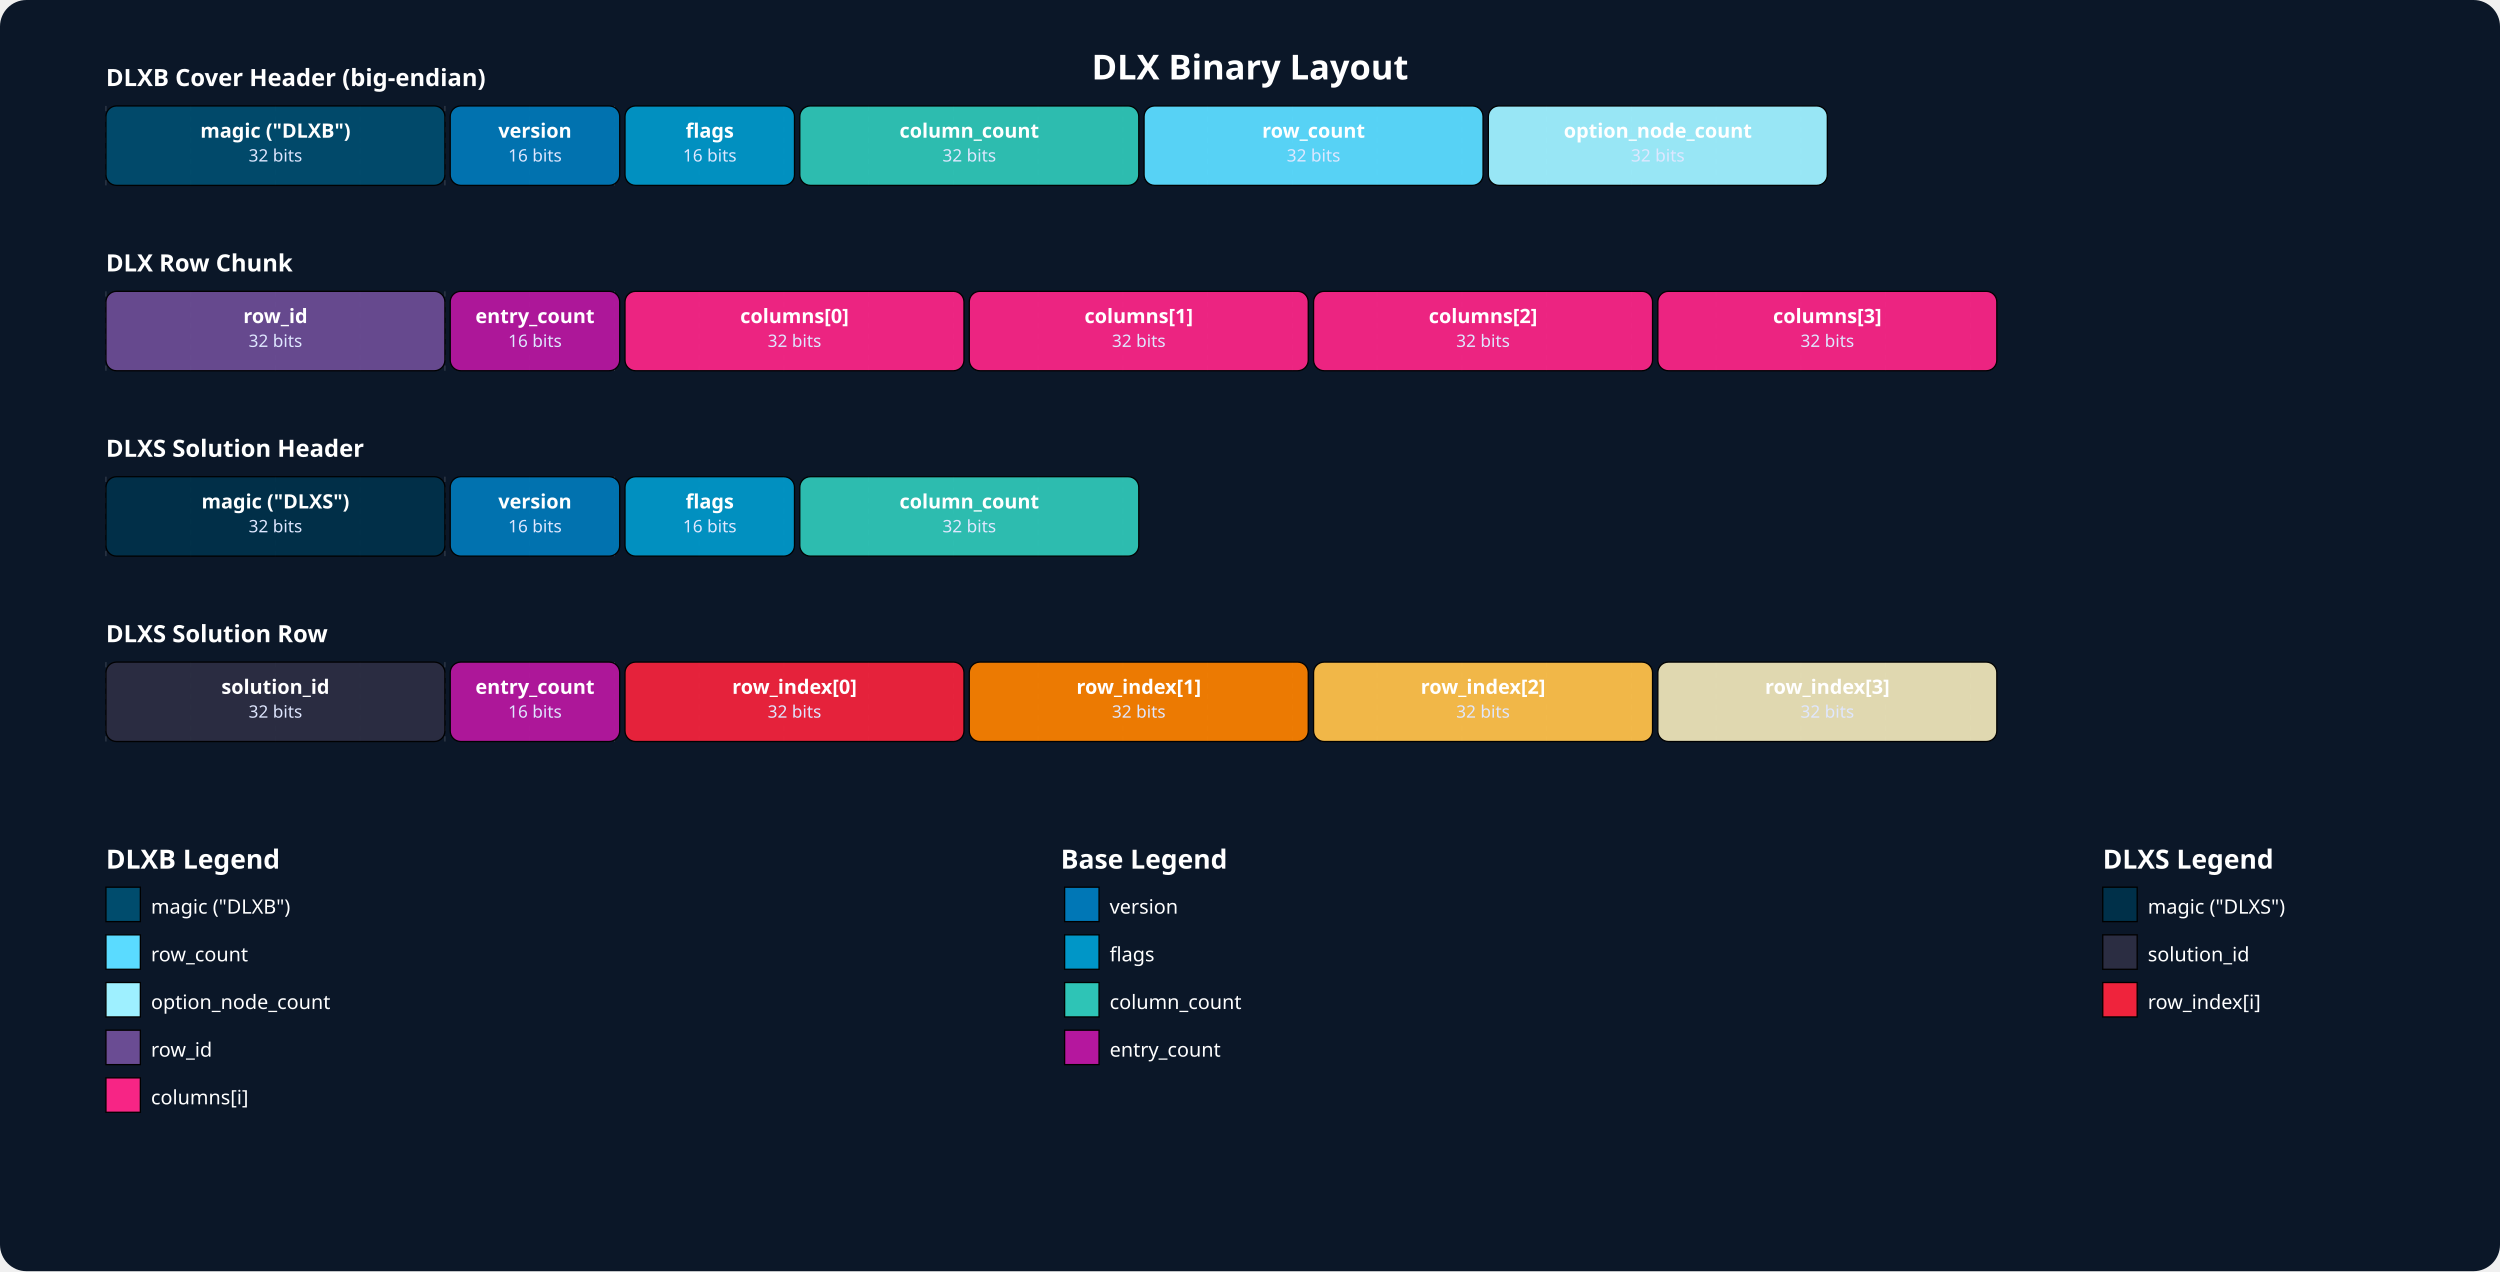
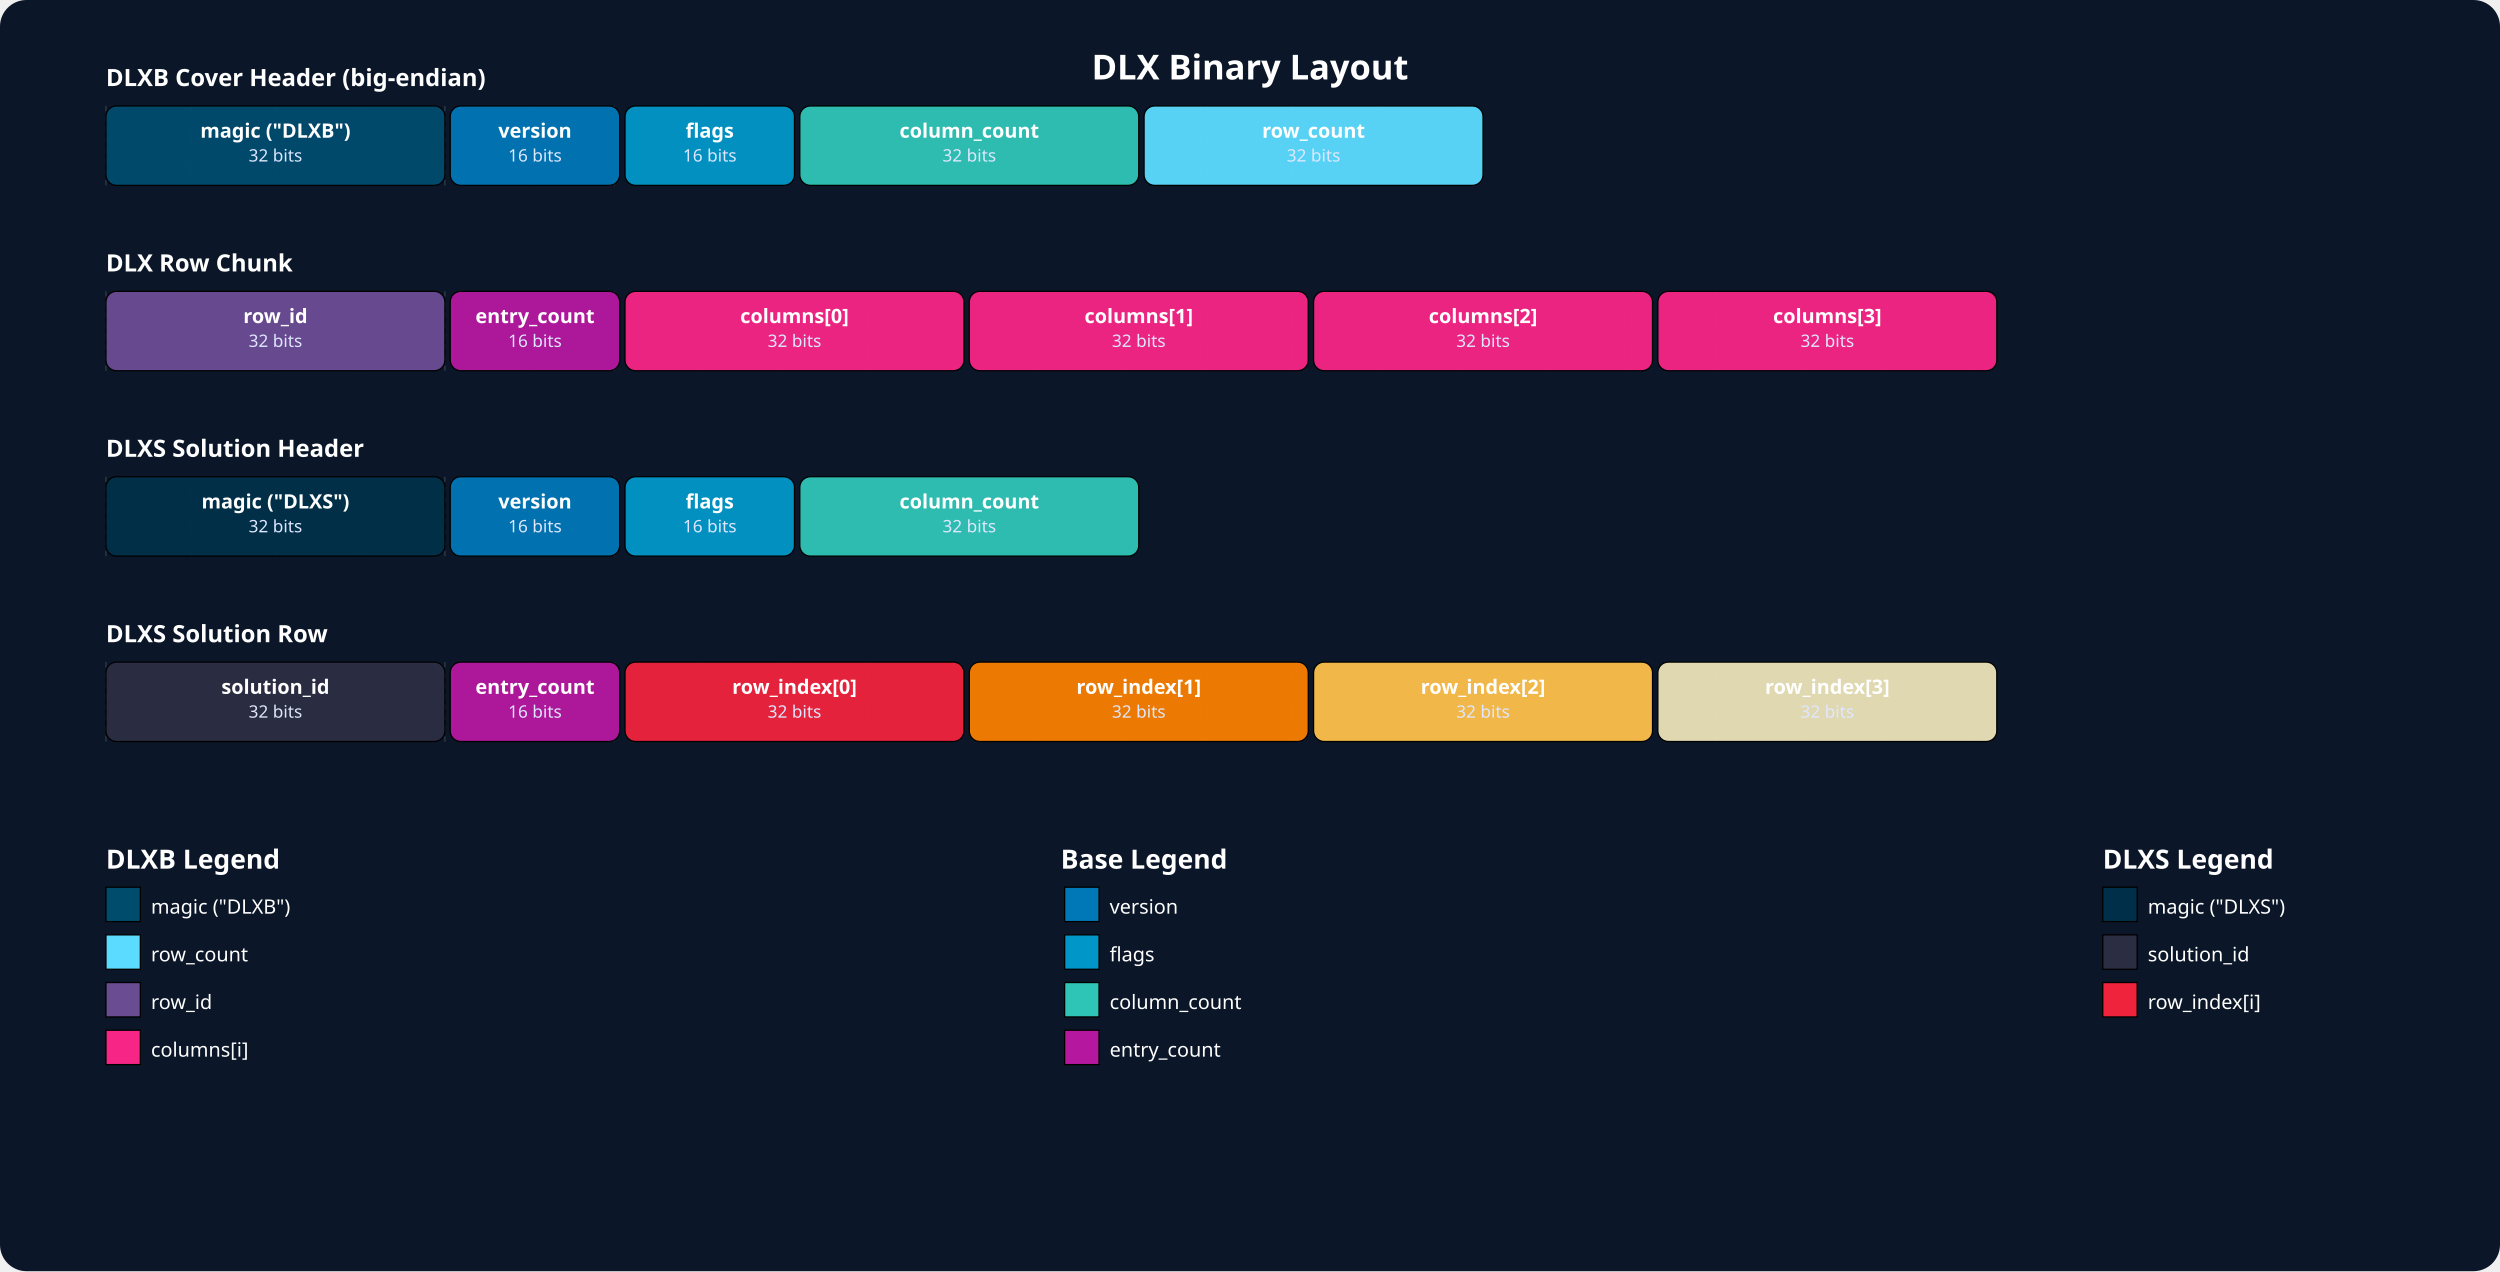
<svg xmlns="http://www.w3.org/2000/svg" width="1888" height="960" viewBox="0 0 1888 960">
  <style>text{font-family:'Fira Sans','Segoe UI',sans-serif;} .title{font-size:26px;font-weight:bold;fill:#ffffff;} .section{font-size:18px;font-weight:bold;fill:#ffffff;} .label{font-size:15px;fill:#ffffff;font-weight:600;} .bits{font-size:13px;fill:#dfe7ff;} .legendtitle{font-size:20px;font-weight:bold;fill:#ffffff;} .legendtext{font-size:15px;fill:#ffffff;} .grid{stroke:#ffffff;stroke-opacity:0.18;stroke-width:0.8;stroke-dasharray:4 4;}</style>
  <rect width="100%" height="100%" fill="#0b1728" rx="20" ry="20" />
  <text class="title" x="944.0" y="60" text-anchor="middle">DLX Binary Layout</text>
  <text class="section" x="80" y="65">DLXB Cover Header (big-endian)</text>
  <line class="grid" x1="80" y1="80" x2="80" y2="140" />
  <line class="grid" x1="144" y1="80" x2="144" y2="140" />
  <line class="grid" x1="208" y1="80" x2="208" y2="140" />
  <line class="grid" x1="272" y1="80" x2="272" y2="140" />
  <line class="grid" x1="336" y1="80" x2="336" y2="140" />
  <line class="grid" x1="400" y1="80" x2="400" y2="140" />
  <line class="grid" x1="464" y1="80" x2="464" y2="140" />
  <line class="grid" x1="528" y1="80" x2="528" y2="140" />
  <line class="grid" x1="592" y1="80" x2="592" y2="140" />
  <line class="grid" x1="656" y1="80" x2="656" y2="140" />
  <line class="grid" x1="720" y1="80" x2="720" y2="140" />
  <line class="grid" x1="784" y1="80" x2="784" y2="140" />
  <line class="grid" x1="848" y1="80" x2="848" y2="140" />
  <line class="grid" x1="912" y1="80" x2="912" y2="140" />
  <line class="grid" x1="976" y1="80" x2="976" y2="140" />
  <line class="grid" x1="1040" y1="80" x2="1040" y2="140" />
  <line class="grid" x1="1104" y1="80" x2="1104" y2="140" />
-   <line class="grid" x1="1168" y1="80" x2="1168" y2="140" />
-   <line class="grid" x1="1232" y1="80" x2="1232" y2="140" />
-   <line class="grid" x1="1296" y1="80" x2="1296" y2="140" />
-   <line class="grid" x1="1360" y1="80" x2="1360" y2="140" />
  <rect x="80" y="80" width="256" height="60" rx="8" ry="8" fill="#004c6d" opacity="0.95" stroke="black" stroke-width="1" />
  <text class="label" x="208.0" y="104.0" text-anchor="middle">magic ("DLXB")</text>
  <text class="bits" x="208.0" y="122.0" text-anchor="middle">32 bits</text>
  <rect x="340" y="80" width="128" height="60" rx="8" ry="8" fill="#0077b6" opacity="0.95" stroke="black" stroke-width="1" />
  <text class="label" x="404.0" y="104.0" text-anchor="middle">version</text>
  <text class="bits" x="404.0" y="122.0" text-anchor="middle">16 bits</text>
  <rect x="472" y="80" width="128" height="60" rx="8" ry="8" fill="#0096c7" opacity="0.95" stroke="black" stroke-width="1" />
  <text class="label" x="536.0" y="104.0" text-anchor="middle">flags</text>
  <text class="bits" x="536.0" y="122.0" text-anchor="middle">16 bits</text>
  <rect x="604" y="80" width="256" height="60" rx="8" ry="8" fill="#2ec4b6" opacity="0.95" stroke="black" stroke-width="1" />
  <text class="label" x="732.0" y="104.0" text-anchor="middle">column_count</text>
  <text class="bits" x="732.0" y="122.0" text-anchor="middle">32 bits</text>
  <rect x="864" y="80" width="256" height="60" rx="8" ry="8" fill="#5adbff" opacity="0.95" stroke="black" stroke-width="1" />
  <text class="label" x="992.0" y="104.0" text-anchor="middle">row_count</text>
  <text class="bits" x="992.0" y="122.0" text-anchor="middle">32 bits</text>
-   <rect x="1124" y="80" width="256" height="60" rx="8" ry="8" fill="#9ef0ff" opacity="0.95" stroke="black" stroke-width="1" />
-   <text class="label" x="1252.0" y="104.0" text-anchor="middle">option_node_count</text>
-   <text class="bits" x="1252.0" y="122.0" text-anchor="middle">32 bits</text>
  <text class="section" x="80" y="205">DLX Row Chunk</text>
  <line class="grid" x1="80" y1="220" x2="80" y2="280" />
  <line class="grid" x1="144" y1="220" x2="144" y2="280" />
  <line class="grid" x1="208" y1="220" x2="208" y2="280" />
  <line class="grid" x1="272" y1="220" x2="272" y2="280" />
  <line class="grid" x1="336" y1="220" x2="336" y2="280" />
  <line class="grid" x1="400" y1="220" x2="400" y2="280" />
  <line class="grid" x1="464" y1="220" x2="464" y2="280" />
  <line class="grid" x1="528" y1="220" x2="528" y2="280" />
  <line class="grid" x1="592" y1="220" x2="592" y2="280" />
  <line class="grid" x1="656" y1="220" x2="656" y2="280" />
  <line class="grid" x1="720" y1="220" x2="720" y2="280" />
  <line class="grid" x1="784" y1="220" x2="784" y2="280" />
  <line class="grid" x1="848" y1="220" x2="848" y2="280" />
  <line class="grid" x1="912" y1="220" x2="912" y2="280" />
  <line class="grid" x1="976" y1="220" x2="976" y2="280" />
  <line class="grid" x1="1040" y1="220" x2="1040" y2="280" />
  <line class="grid" x1="1104" y1="220" x2="1104" y2="280" />
  <line class="grid" x1="1168" y1="220" x2="1168" y2="280" />
  <line class="grid" x1="1232" y1="220" x2="1232" y2="280" />
  <line class="grid" x1="1296" y1="220" x2="1296" y2="280" />
  <line class="grid" x1="1360" y1="220" x2="1360" y2="280" />
  <line class="grid" x1="1424" y1="220" x2="1424" y2="280" />
  <line class="grid" x1="1488" y1="220" x2="1488" y2="280" />
  <rect x="80" y="220" width="256" height="60" rx="8" ry="8" fill="#6a4c93" opacity="0.95" stroke="black" stroke-width="1" />
  <text class="label" x="208.0" y="244.0" text-anchor="middle">row_id</text>
  <text class="bits" x="208.0" y="262.0" text-anchor="middle">32 bits</text>
  <rect x="340" y="220" width="128" height="60" rx="8" ry="8" fill="#b5179e" opacity="0.95" stroke="black" stroke-width="1" />
  <text class="label" x="404.0" y="244.0" text-anchor="middle">entry_count</text>
  <text class="bits" x="404.0" y="262.0" text-anchor="middle">16 bits</text>
  <rect x="472" y="220" width="256" height="60" rx="8" ry="8" fill="#f72585" opacity="0.95" stroke="black" stroke-width="1" />
  <text class="label" x="600.0" y="244.0" text-anchor="middle">columns[0]</text>
  <text class="bits" x="600.0" y="262.0" text-anchor="middle">32 bits</text>
  <rect x="732" y="220" width="256" height="60" rx="8" ry="8" fill="#f72585" opacity="0.95" stroke="black" stroke-width="1" />
  <text class="label" x="860.0" y="244.0" text-anchor="middle">columns[1]</text>
  <text class="bits" x="860.0" y="262.0" text-anchor="middle">32 bits</text>
  <rect x="992" y="220" width="256" height="60" rx="8" ry="8" fill="#f72585" opacity="0.95" stroke="black" stroke-width="1" />
  <text class="label" x="1120.0" y="244.0" text-anchor="middle">columns[2]</text>
  <text class="bits" x="1120.0" y="262.0" text-anchor="middle">32 bits</text>
  <rect x="1252" y="220" width="256" height="60" rx="8" ry="8" fill="#f72585" opacity="0.95" stroke="black" stroke-width="1" />
  <text class="label" x="1380.0" y="244.0" text-anchor="middle">columns[3]</text>
  <text class="bits" x="1380.0" y="262.0" text-anchor="middle">32 bits</text>
  <text class="section" x="80" y="345">DLXS Solution Header</text>
  <line class="grid" x1="80" y1="360" x2="80" y2="420" />
  <line class="grid" x1="144" y1="360" x2="144" y2="420" />
  <line class="grid" x1="208" y1="360" x2="208" y2="420" />
  <line class="grid" x1="272" y1="360" x2="272" y2="420" />
  <line class="grid" x1="336" y1="360" x2="336" y2="420" />
  <line class="grid" x1="400" y1="360" x2="400" y2="420" />
  <line class="grid" x1="464" y1="360" x2="464" y2="420" />
  <line class="grid" x1="528" y1="360" x2="528" y2="420" />
  <line class="grid" x1="592" y1="360" x2="592" y2="420" />
  <line class="grid" x1="656" y1="360" x2="656" y2="420" />
  <line class="grid" x1="720" y1="360" x2="720" y2="420" />
  <line class="grid" x1="784" y1="360" x2="784" y2="420" />
  <line class="grid" x1="848" y1="360" x2="848" y2="420" />
  <rect x="80" y="360" width="256" height="60" rx="8" ry="8" fill="#003049" opacity="0.95" stroke="black" stroke-width="1" />
  <text class="label" x="208.0" y="384.0" text-anchor="middle">magic ("DLXS")</text>
  <text class="bits" x="208.0" y="402.0" text-anchor="middle">32 bits</text>
  <rect x="340" y="360" width="128" height="60" rx="8" ry="8" fill="#0077b6" opacity="0.95" stroke="black" stroke-width="1" />
  <text class="label" x="404.0" y="384.0" text-anchor="middle">version</text>
  <text class="bits" x="404.0" y="402.0" text-anchor="middle">16 bits</text>
  <rect x="472" y="360" width="128" height="60" rx="8" ry="8" fill="#0096c7" opacity="0.95" stroke="black" stroke-width="1" />
  <text class="label" x="536.0" y="384.0" text-anchor="middle">flags</text>
  <text class="bits" x="536.0" y="402.0" text-anchor="middle">16 bits</text>
  <rect x="604" y="360" width="256" height="60" rx="8" ry="8" fill="#2ec4b6" opacity="0.95" stroke="black" stroke-width="1" />
  <text class="label" x="732.0" y="384.0" text-anchor="middle">column_count</text>
  <text class="bits" x="732.0" y="402.0" text-anchor="middle">32 bits</text>
  <text class="section" x="80" y="485">DLXS Solution Row</text>
  <line class="grid" x1="80" y1="500" x2="80" y2="560" />
  <line class="grid" x1="144" y1="500" x2="144" y2="560" />
  <line class="grid" x1="208" y1="500" x2="208" y2="560" />
  <line class="grid" x1="272" y1="500" x2="272" y2="560" />
  <line class="grid" x1="336" y1="500" x2="336" y2="560" />
  <line class="grid" x1="400" y1="500" x2="400" y2="560" />
  <line class="grid" x1="464" y1="500" x2="464" y2="560" />
  <line class="grid" x1="528" y1="500" x2="528" y2="560" />
  <line class="grid" x1="592" y1="500" x2="592" y2="560" />
  <line class="grid" x1="656" y1="500" x2="656" y2="560" />
  <line class="grid" x1="720" y1="500" x2="720" y2="560" />
  <line class="grid" x1="784" y1="500" x2="784" y2="560" />
  <line class="grid" x1="848" y1="500" x2="848" y2="560" />
  <line class="grid" x1="912" y1="500" x2="912" y2="560" />
  <line class="grid" x1="976" y1="500" x2="976" y2="560" />
  <line class="grid" x1="1040" y1="500" x2="1040" y2="560" />
  <line class="grid" x1="1104" y1="500" x2="1104" y2="560" />
  <line class="grid" x1="1168" y1="500" x2="1168" y2="560" />
  <line class="grid" x1="1232" y1="500" x2="1232" y2="560" />
  <line class="grid" x1="1296" y1="500" x2="1296" y2="560" />
  <line class="grid" x1="1360" y1="500" x2="1360" y2="560" />
  <line class="grid" x1="1424" y1="500" x2="1424" y2="560" />
  <line class="grid" x1="1488" y1="500" x2="1488" y2="560" />
  <rect x="80" y="500" width="256" height="60" rx="8" ry="8" fill="#2b2d42" opacity="0.95" stroke="black" stroke-width="1" />
  <text class="label" x="208.0" y="524.0" text-anchor="middle">solution_id</text>
  <text class="bits" x="208.0" y="542.0" text-anchor="middle">32 bits</text>
  <rect x="340" y="500" width="128" height="60" rx="8" ry="8" fill="#b5179e" opacity="0.95" stroke="black" stroke-width="1" />
  <text class="label" x="404.0" y="524.0" text-anchor="middle">entry_count</text>
  <text class="bits" x="404.0" y="542.0" text-anchor="middle">16 bits</text>
  <rect x="472" y="500" width="256" height="60" rx="8" ry="8" fill="#ef233c" opacity="0.95" stroke="black" stroke-width="1" />
  <text class="label" x="600.0" y="524.0" text-anchor="middle">row_index[0]</text>
  <text class="bits" x="600.0" y="542.0" text-anchor="middle">32 bits</text>
  <rect x="732" y="500" width="256" height="60" rx="8" ry="8" fill="#f77f00" opacity="0.95" stroke="black" stroke-width="1" />
  <text class="label" x="860.0" y="524.0" text-anchor="middle">row_index[1]</text>
  <text class="bits" x="860.0" y="542.0" text-anchor="middle">32 bits</text>
  <rect x="992" y="500" width="256" height="60" rx="8" ry="8" fill="#fcbf49" opacity="0.95" stroke="black" stroke-width="1" />
  <text class="label" x="1120.0" y="524.0" text-anchor="middle">row_index[2]</text>
  <text class="bits" x="1120.0" y="542.0" text-anchor="middle">32 bits</text>
  <rect x="1252" y="500" width="256" height="60" rx="8" ry="8" fill="#eae2b7" opacity="0.95" stroke="black" stroke-width="1" />
  <text class="label" x="1380.0" y="524.0" text-anchor="middle">row_index[3]</text>
  <text class="bits" x="1380.0" y="542.0" text-anchor="middle">32 bits</text>
  <text class="legendtitle" x="80" y="656">DLXB Legend</text>
  <rect x="80" y="670" width="26" height="26" fill="#004c6d" stroke="black" stroke-width="1" />
  <text class="legendtext" x="114" y="690">magic ("DLXB")</text>
  <rect x="80" y="706" width="26" height="26" fill="#5adbff" stroke="black" stroke-width="1" />
  <text class="legendtext" x="114" y="726">row_count</text>
-   <rect x="80" y="742" width="26" height="26" fill="#9ef0ff" stroke="black" stroke-width="1" />
-   <text class="legendtext" x="114" y="762">option_node_count</text>
-   <rect x="80" y="778" width="26" height="26" fill="#6a4c93" stroke="black" stroke-width="1" />
-   <text class="legendtext" x="114" y="798">row_id</text>
-   <rect x="80" y="814" width="26" height="26" fill="#f72585" stroke="black" stroke-width="1" />
-   <text class="legendtext" x="114" y="834">columns[i]</text>
+   <rect x="80" y="742" width="26" height="26" fill="#6a4c93" stroke="black" stroke-width="1" />
+   <text class="legendtext" x="114" y="762">row_id</text>
+   <rect x="80" y="778" width="26" height="26" fill="#f72585" stroke="black" stroke-width="1" />
+   <text class="legendtext" x="114" y="798">columns[i]</text>
  <text class="legendtitle" x="864.0" y="656" text-anchor="middle">Base Legend</text>
  <rect x="804.0" y="670" width="26" height="26" fill="#0077b6" stroke="black" stroke-width="1" />
  <text class="legendtext" x="838.0" y="690">version</text>
  <rect x="804.0" y="706" width="26" height="26" fill="#0096c7" stroke="black" stroke-width="1" />
  <text class="legendtext" x="838.0" y="726">flags</text>
  <rect x="804.0" y="742" width="26" height="26" fill="#2ec4b6" stroke="black" stroke-width="1" />
  <text class="legendtext" x="838.0" y="762">column_count</text>
  <rect x="804.0" y="778" width="26" height="26" fill="#b5179e" stroke="black" stroke-width="1" />
  <text class="legendtext" x="838.0" y="798">entry_count</text>
  <text class="legendtitle" x="1588" y="656">DLXS Legend</text>
  <rect x="1588" y="670" width="26" height="26" fill="#003049" stroke="black" stroke-width="1" />
  <text class="legendtext" x="1622" y="690">magic ("DLXS")</text>
  <rect x="1588" y="706" width="26" height="26" fill="#2b2d42" stroke="black" stroke-width="1" />
  <text class="legendtext" x="1622" y="726">solution_id</text>
  <rect x="1588" y="742" width="26" height="26" fill="#ef233c" stroke="black" stroke-width="1" />
  <text class="legendtext" x="1622" y="762">row_index[i]</text>
</svg>
